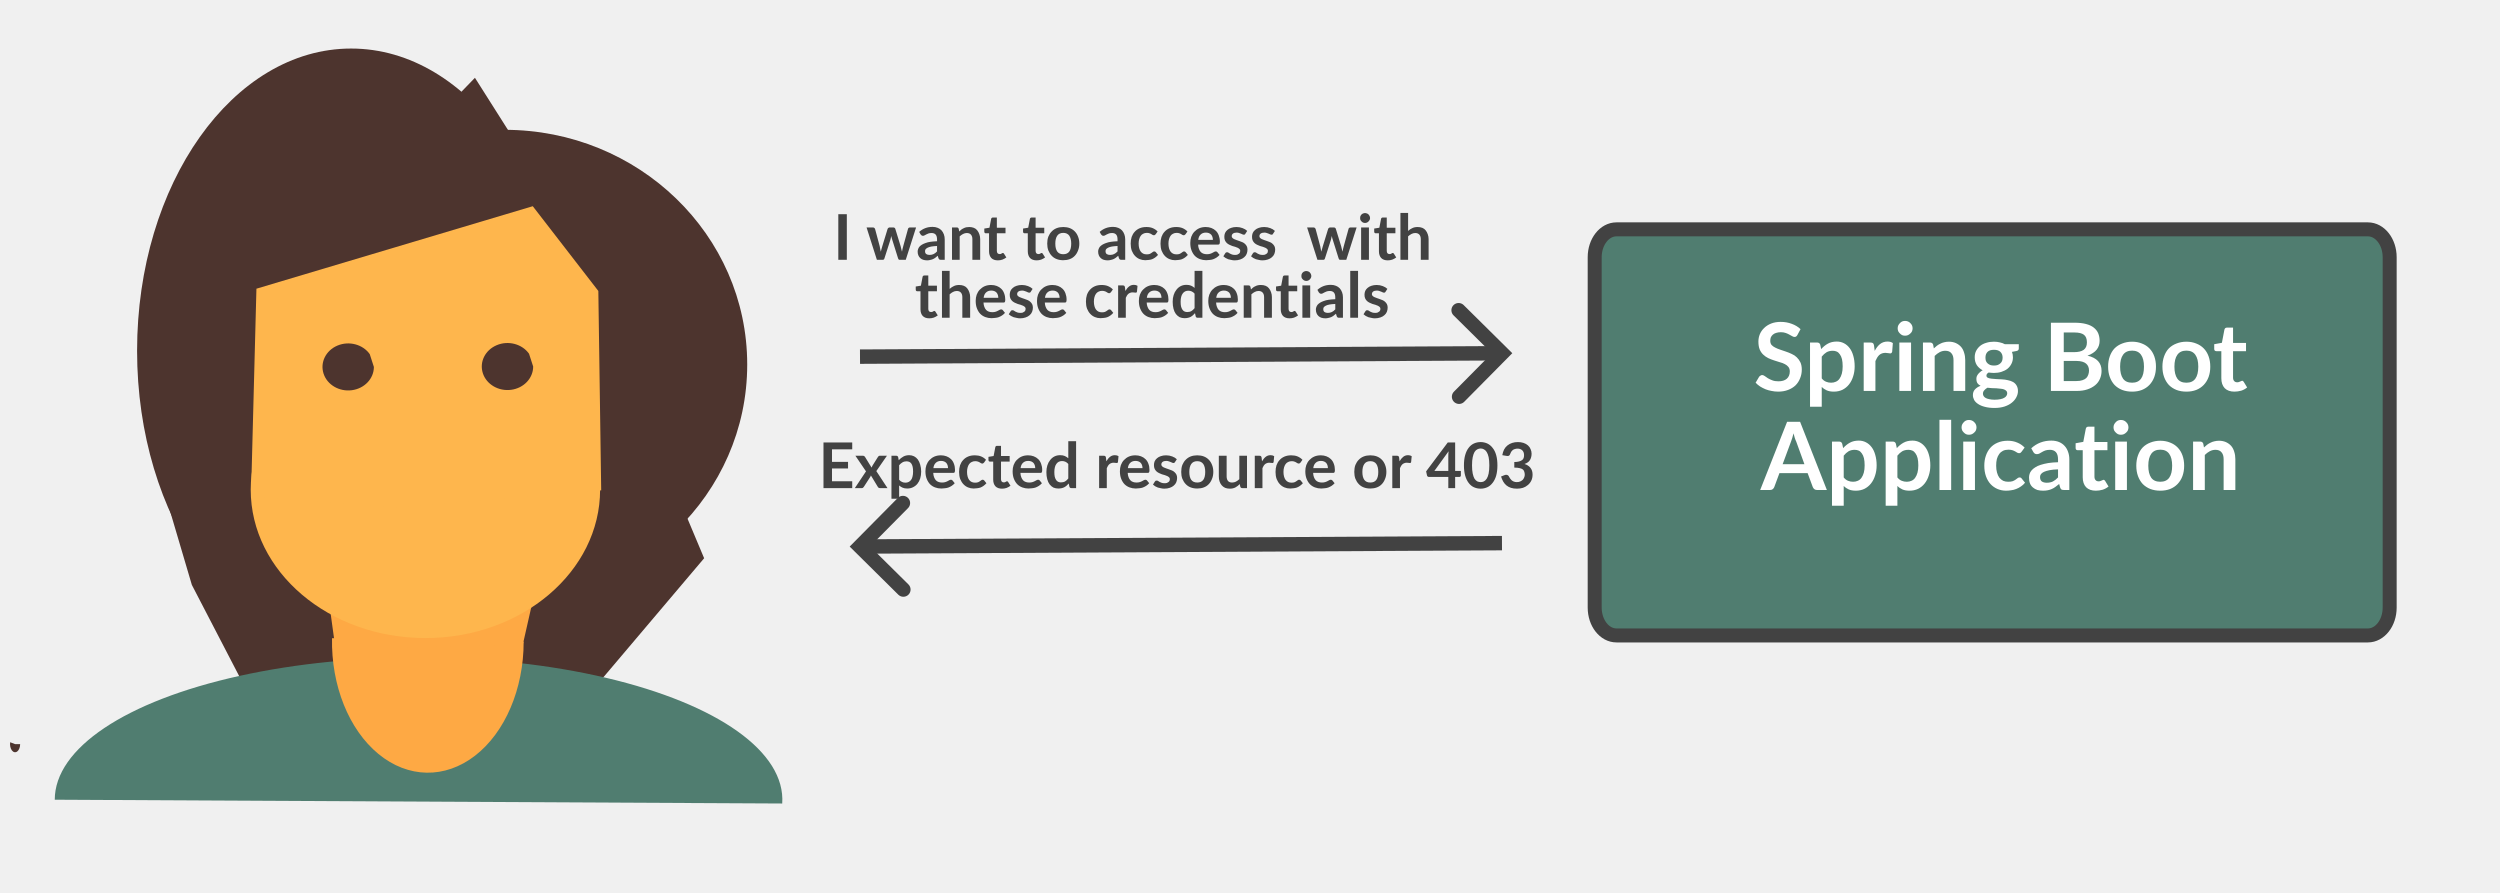
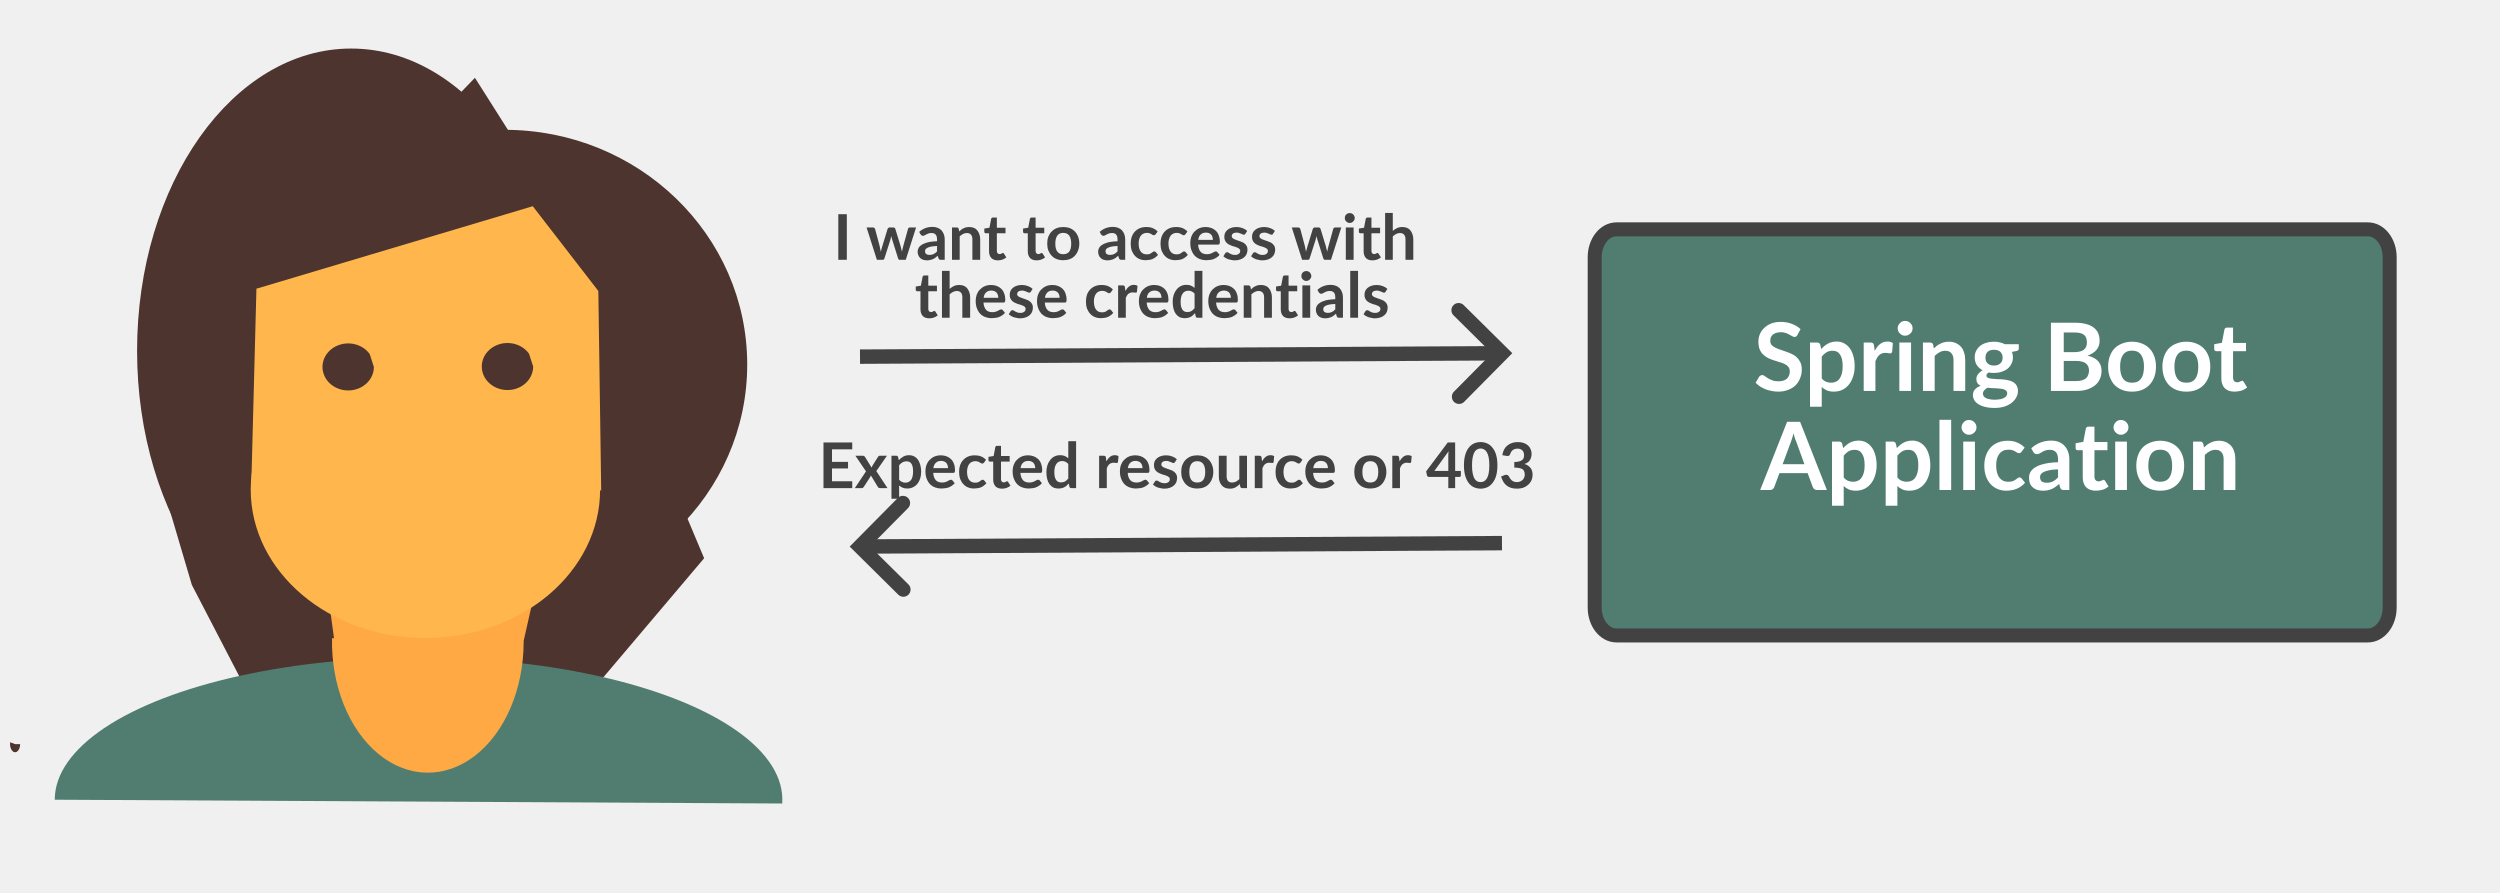
- <svg xmlns="http://www.w3.org/2000/svg" width="280mm" height="100mm" viewBox="0 0 280 100" version="1.1" id="svg10071">
+ <svg xmlns="http://www.w3.org/2000/svg" id="svg10071" width="280mm" height="100mm" version="1.1" viewBox="0 0 280 100">
  <defs id="defs10068">
-     <marker style="overflow:visible" id="Arrow3" refX="0" refY="0" orient="auto-start-reverse" markerWidth="4.207" markerHeight="7" viewBox="0 0 4.207 7" preserveAspectRatio="xMidYMid">
-       <path style="fill:none;stroke:context-stroke;stroke-width:1;stroke-linecap:round" d="M 3,-3 0,0 3,3" id="arrow3" transform="rotate(180,0.125,0)" />
+     <marker style="overflow:visible" id="Arrow3" markerHeight="7" markerWidth="4.207" orient="auto-start-reverse" preserveAspectRatio="xMidYMid" refX="0" refY="0" viewBox="0 0 4.207 7">
+       <path style="fill:none;stroke:context-stroke;stroke-width:1;stroke-linecap:round" id="arrow3" d="M 3,-3 0,0 3,3" transform="rotate(180,0.125,0)" />
    </marker>
  </defs>
  <g id="layer1">
-     <rect x="178.605" y="25.688" width="89.038" height="45.481" ry="3.119" fill="#507d70" stroke="#424242" stroke-linejoin="round" stroke-width="1.567" id="rect324" rx="2.44" />
-     <text x="197.205" y="54.879" fill="#000000" font-family="sans-serif" font-size="10.583px" stroke-width="0.265" style="line-height:1.25" xml:space="preserve" id="text330">
-       <tspan x="197.205" y="54.879" fill="#ffffff" font-family="Lato" font-weight="bold" stroke-width="0.265" id="tspan328">Application</tspan>
+     <rect id="rect324" width="89.038" height="45.481" x="178.605" y="25.688" fill="#507d70" stroke="#424242" stroke-linejoin="round" stroke-width="1.567" rx="2.44" ry="3.119" />
+     <text id="text330" x="197.205" y="54.879" fill="#000" stroke-width=".265" font-family="sans-serif" font-size="10.583" style="line-height:1.25" xml:space="preserve">
+       <tspan id="tspan328" x="197.205" y="54.879" fill="#fff" stroke-width=".265" font-family="Lato" font-weight="bold">Application</tspan>
    </text>
-     <text x="196.378" y="43.785" fill="#000000" font-family="sans-serif" font-size="10.583px" stroke-width="0.265" style="line-height:1.25" xml:space="preserve" id="text352-6">
-       <tspan x="196.378" y="43.785" fill="#ffffff" font-family="Lato" font-weight="bold" stroke-width="0.265" id="tspan350-0">Spring Boot</tspan>
+     <text id="text352-6" x="196.378" y="43.785" fill="#000" stroke-width=".265" font-family="sans-serif" font-size="10.583" style="line-height:1.25" xml:space="preserve">
+       <tspan id="tspan350-0" x="196.378" y="43.785" fill="#fff" stroke-width=".265" font-family="Lato" font-weight="bold">Spring Boot</tspan>
    </text>
-     <path d="m 167.831,39.566 -71.511,0.378" fill="none" stroke="#424242" id="path354-7" style="stroke-width:1.615;stroke-dasharray:none;marker-start:url(#Arrow3)" />
-     <path d="M 168.221,60.83 96.71,61.208" fill="none" stroke="#424242" id="path354-7-2" style="stroke-width:1.615;stroke-dasharray:none;marker-end:url(#Arrow3)" />
-     <ellipse style="fill:#4d342e;fill-opacity:1;stroke:none;stroke-width:0.668;stroke-linejoin:round;stroke-dasharray:5.344, 2.672" id="path384" ry="33.851" rx="23.974" cy="39.288" cx="39.327" />
-     <ellipse style="fill:#4d342e;fill-opacity:1;stroke:none;stroke-width:0.627;stroke-linejoin:round;stroke-dasharray:5.014, 2.507" id="path384-3" cx="56.513" cy="40.828" rx="27.175" ry="26.289" />
-     <path style="fill:#4d342e;fill-opacity:1;stroke:none;stroke-width:0.166px;stroke-linecap:butt;stroke-linejoin:miter;stroke-opacity:1" d="m 16.049,47.091 5.439,18.42 7.433,14.321 35.067,0.263 L 78.863,62.523 62.313,23.105 53.192,8.712" id="path3502" />
-     <path style="fill:#507d70;fill-opacity:1;stroke:none;stroke-width:0.627;stroke-linejoin:round;stroke-dasharray:5.014, 2.507" id="path3632" d="m -6.133,-89.568 a 40.745,15.932 0 0 1 -20.688,13.868 40.745,15.932 0 0 1 -41.055,-0.214 40.745,15.932 0 0 1 -19.733,-14.079" transform="scale(-1)" />
-     <path style="fill:#4d342e;fill-opacity:1;stroke:none;stroke-width:0.627;stroke-linejoin:round;stroke-dasharray:5.014, 2.507" id="path3634" d="m 2.256,83.34 a 0.566,0.91 0 0 1 -0.322,0.821 0.566,0.91 0 0 1 -0.6,-0.112 0.566,0.91 0 0 1 -0.196,-0.918 l 0.551,0.209 z" />
-     <path style="fill:#fea944;fill-opacity:1;stroke:none;stroke-width:0.627;stroke-linejoin:round;stroke-dasharray:5.014, 2.507" id="path4173" d="M 58.65,71.87 A 10.733,14.672 0 0 1 53.201,84.641 10.733,14.672 0 0 1 42.386,84.444 10.733,14.672 0 0 1 37.187,71.478" />
-     <path style="fill:#fea944;fill-opacity:1;stroke:none;stroke-width:0.166px;stroke-linecap:butt;stroke-linejoin:miter;stroke-opacity:1" d="m 37.574,72.667 -0.899,-6.544 23.144,0.487 -1.26,5.57" id="path4175" />
+     <path id="path354-7" fill="none" stroke="#424242" d="m 167.831,39.566 -71.511,0.378" style="stroke-width:1.615;stroke-dasharray:none;marker-start:url(#Arrow3)" />
+     <path id="path354-7-2" fill="none" stroke="#424242" d="M 168.221,60.83 96.71,61.208" style="stroke-width:1.615;stroke-dasharray:none;marker-end:url(#Arrow3)" />
+     <ellipse style="fill:#4d342e;fill-opacity:1;stroke:none;stroke-width:.668;stroke-linejoin:round;stroke-dasharray:5.344,2.672" id="path384" cx="39.327" cy="39.288" rx="23.974" ry="33.851" />
+     <ellipse style="fill:#4d342e;fill-opacity:1;stroke:none;stroke-width:.627;stroke-linejoin:round;stroke-dasharray:5.014,2.507" id="path384-3" cx="56.513" cy="40.828" rx="27.175" ry="26.289" />
+     <path style="fill:#4d342e;fill-opacity:1;stroke:none;stroke-width:.166px;stroke-linecap:butt;stroke-linejoin:miter;stroke-opacity:1" id="path3502" d="m 16.049,47.091 5.439,18.42 7.433,14.321 35.067,0.263 L 78.863,62.523 62.313,23.105 53.192,8.712" />
+     <path style="fill:#507d70;fill-opacity:1;stroke:none;stroke-width:.627;stroke-linejoin:round;stroke-dasharray:5.014,2.507" id="path3632" d="m -6.133,-89.568 a 40.745,15.932 0 0 1 -20.688,13.868 40.745,15.932 0 0 1 -41.055,-0.214 40.745,15.932 0 0 1 -19.733,-14.079" transform="scale(-1)" />
+     <path style="fill:#4d342e;fill-opacity:1;stroke:none;stroke-width:.627;stroke-linejoin:round;stroke-dasharray:5.014,2.507" id="path3634" d="m 2.256,83.34 a 0.566,0.91 0 0 1 -0.322,0.821 0.566,0.91 0 0 1 -0.6,-0.112 0.566,0.91 0 0 1 -0.196,-0.918 l 0.551,0.209 z" />
+     <path style="fill:#fea944;fill-opacity:1;stroke:none;stroke-width:.627;stroke-linejoin:round;stroke-dasharray:5.014,2.507" id="path4173" d="M 58.65,71.87 A 10.733,14.672 0 0 1 53.201,84.641 10.733,14.672 0 0 1 42.386,84.444 10.733,14.672 0 0 1 37.187,71.478" />
+     <path style="fill:#fea944;fill-opacity:1;stroke:none;stroke-width:.166px;stroke-linecap:butt;stroke-linejoin:miter;stroke-opacity:1" id="path4175" d="m 37.574,72.667 -0.899,-6.544 23.144,0.487 -1.26,5.57" />
    <g id="g3506" transform="matrix(0.6437078,0,0,0.6102493,70.03393,-43.21077)">
-       <ellipse style="fill:#feb64d;fill-opacity:1;stroke:none;stroke-width:1.276;stroke-linejoin:round;stroke-dasharray:10.211, 5.105" id="path2787" cx="-34.779" cy="160.674" rx="30.395" ry="27.237" />
-       <path style="fill:#feb64d;fill-opacity:1;stroke:none;stroke-width:0.265px;stroke-linecap:butt;stroke-linejoin:miter;stroke-opacity:1" d="m -65.128,161.935 0.947,-38.141 48.081,-15.14 11.408,15.558 0.498,36.589 -35.657,3.152" id="path3197" />
+       <ellipse style="fill:#feb64d;fill-opacity:1;stroke:none;stroke-width:1.276;stroke-linejoin:round;stroke-dasharray:10.211,5.105" id="path2787" cx="-34.779" cy="160.674" rx="30.395" ry="27.237" />
+       <path style="fill:#feb64d;fill-opacity:1;stroke:none;stroke-width:.265px;stroke-linecap:butt;stroke-linejoin:miter;stroke-opacity:1" id="path3197" d="m -65.128,161.935 0.947,-38.141 48.081,-15.14 11.408,15.558 0.498,36.589 -35.657,3.152" />
    </g>
-     <path style="fill:#4d342e;fill-opacity:1;stroke:none;stroke-width:0.11;stroke-linejoin:round;stroke-dasharray:0.88, 0.44" id="path3603" d="m 59.715,41.052 a 2.877,2.633 0 0 1 -2.465,2.606 2.877,2.633 0 0 1 -3.172,-1.859 2.877,2.633 0 0 1 1.555,-3.139 2.877,2.633 0 0 1 3.618,0.958" />
-     <path style="fill:#4d342e;fill-opacity:1;stroke:none;stroke-width:0.11;stroke-linejoin:round;stroke-dasharray:0.88, 0.44" id="path3603-6" d="m 41.875,41.097 a 2.877,2.633 0 0 1 -2.465,2.606 2.877,2.633 0 0 1 -3.172,-1.859 2.877,2.633 0 0 1 1.555,-3.139 2.877,2.633 0 0 1 3.618,0.958" />
-     <text x="93.328" y="29.097" fill="#424242" font-size="7.056px" style="line-height:1.25;font-family:sans-serif;mix-blend-mode:darken;stroke-width:0.265" xml:space="preserve" id="text668-5">
-       <tspan x="93.328" y="29.097" fill="#424242" font-family="Lato" font-size="7.056px" font-weight="bold" stroke-width="0.265" id="tspan666-3">I want to access  with</tspan>
+     <path style="fill:#4d342e;fill-opacity:1;stroke:none;stroke-width:.11;stroke-linejoin:round;stroke-dasharray:.88,.44" id="path3603" d="m 59.715,41.052 a 2.877,2.633 0 0 1 -2.465,2.606 2.877,2.633 0 0 1 -3.172,-1.859 2.877,2.633 0 0 1 1.555,-3.139 2.877,2.633 0 0 1 3.618,0.958" />
+     <path style="fill:#4d342e;fill-opacity:1;stroke:none;stroke-width:.11;stroke-linejoin:round;stroke-dasharray:.88,.44" id="path3603-6" d="m 41.875,41.097 a 2.877,2.633 0 0 1 -2.465,2.606 2.877,2.633 0 0 1 -3.172,-1.859 2.877,2.633 0 0 1 1.555,-3.139 2.877,2.633 0 0 1 3.618,0.958" />
+     <text id="text668-5" x="93.328" y="29.097" fill="#424242" font-size="7.056" style="line-height:1.25;font-family:sans-serif;mix-blend-mode:darken;stroke-width:.265" xml:space="preserve">
+       <tspan id="tspan666-3" x="93.328" y="29.097" fill="#424242" stroke-width=".265" font-family="Lato" font-size="7.056" font-weight="bold">I want to access with</tspan>
    </text>
-     <text x="91.668" y="54.666" fill="#424242" font-size="7.056px" style="line-height:1.25;font-family:sans-serif;mix-blend-mode:darken;stroke-width:0.265" xml:space="preserve" id="text668-5-93-6">
-       <tspan x="91.668" y="54.666" fill="#424242" font-family="Lato" font-size="7.056px" font-weight="bold" stroke-width="0.265" id="tspan666-3-6-1">Expected resource or 403</tspan>
+     <text id="text668-5-93-6" x="91.668" y="54.666" fill="#424242" font-size="7.056" style="line-height:1.25;font-family:sans-serif;mix-blend-mode:darken;stroke-width:.265" xml:space="preserve">
+       <tspan id="tspan666-3-6-1" x="91.668" y="54.666" fill="#424242" stroke-width=".265" font-family="Lato" font-size="7.056" font-weight="bold">Expected resource or 403</tspan>
    </text>
-     <text x="102.439" y="35.588" fill="#424242" font-size="7.056px" style="line-height:1.25;font-family:sans-serif;mix-blend-mode:darken;stroke-width:0.265" xml:space="preserve" id="text668-5-9">
-       <tspan x="102.439" y="35.588" fill="#424242" font-family="Lato" font-size="7.056px" font-weight="bold" stroke-width="0.265" id="tspan666-3-1">these credentials</tspan>
-     </text>
-     <text x="110.685" y="15.482" fill="#424242" font-size="7.056px" style="line-height:1.25;font-family:sans-serif;mix-blend-mode:darken;stroke-width:0.265" xml:space="preserve" id="text668-5-9-7">
-       <tspan x="110.685" y="15.482" fill="#424242" font-family="Lato" font-size="7.056px" font-weight="bold" stroke-width="0.265" id="tspan666-3-1-5" />
+     <text id="text668-5-9" x="102.439" y="35.588" fill="#424242" font-size="7.056" style="line-height:1.25;font-family:sans-serif;mix-blend-mode:darken;stroke-width:.265" xml:space="preserve">
+       <tspan id="tspan666-3-1" x="102.439" y="35.588" fill="#424242" stroke-width=".265" font-family="Lato" font-size="7.056" font-weight="bold">these credentials</tspan>
    </text>
  </g>
</svg>
